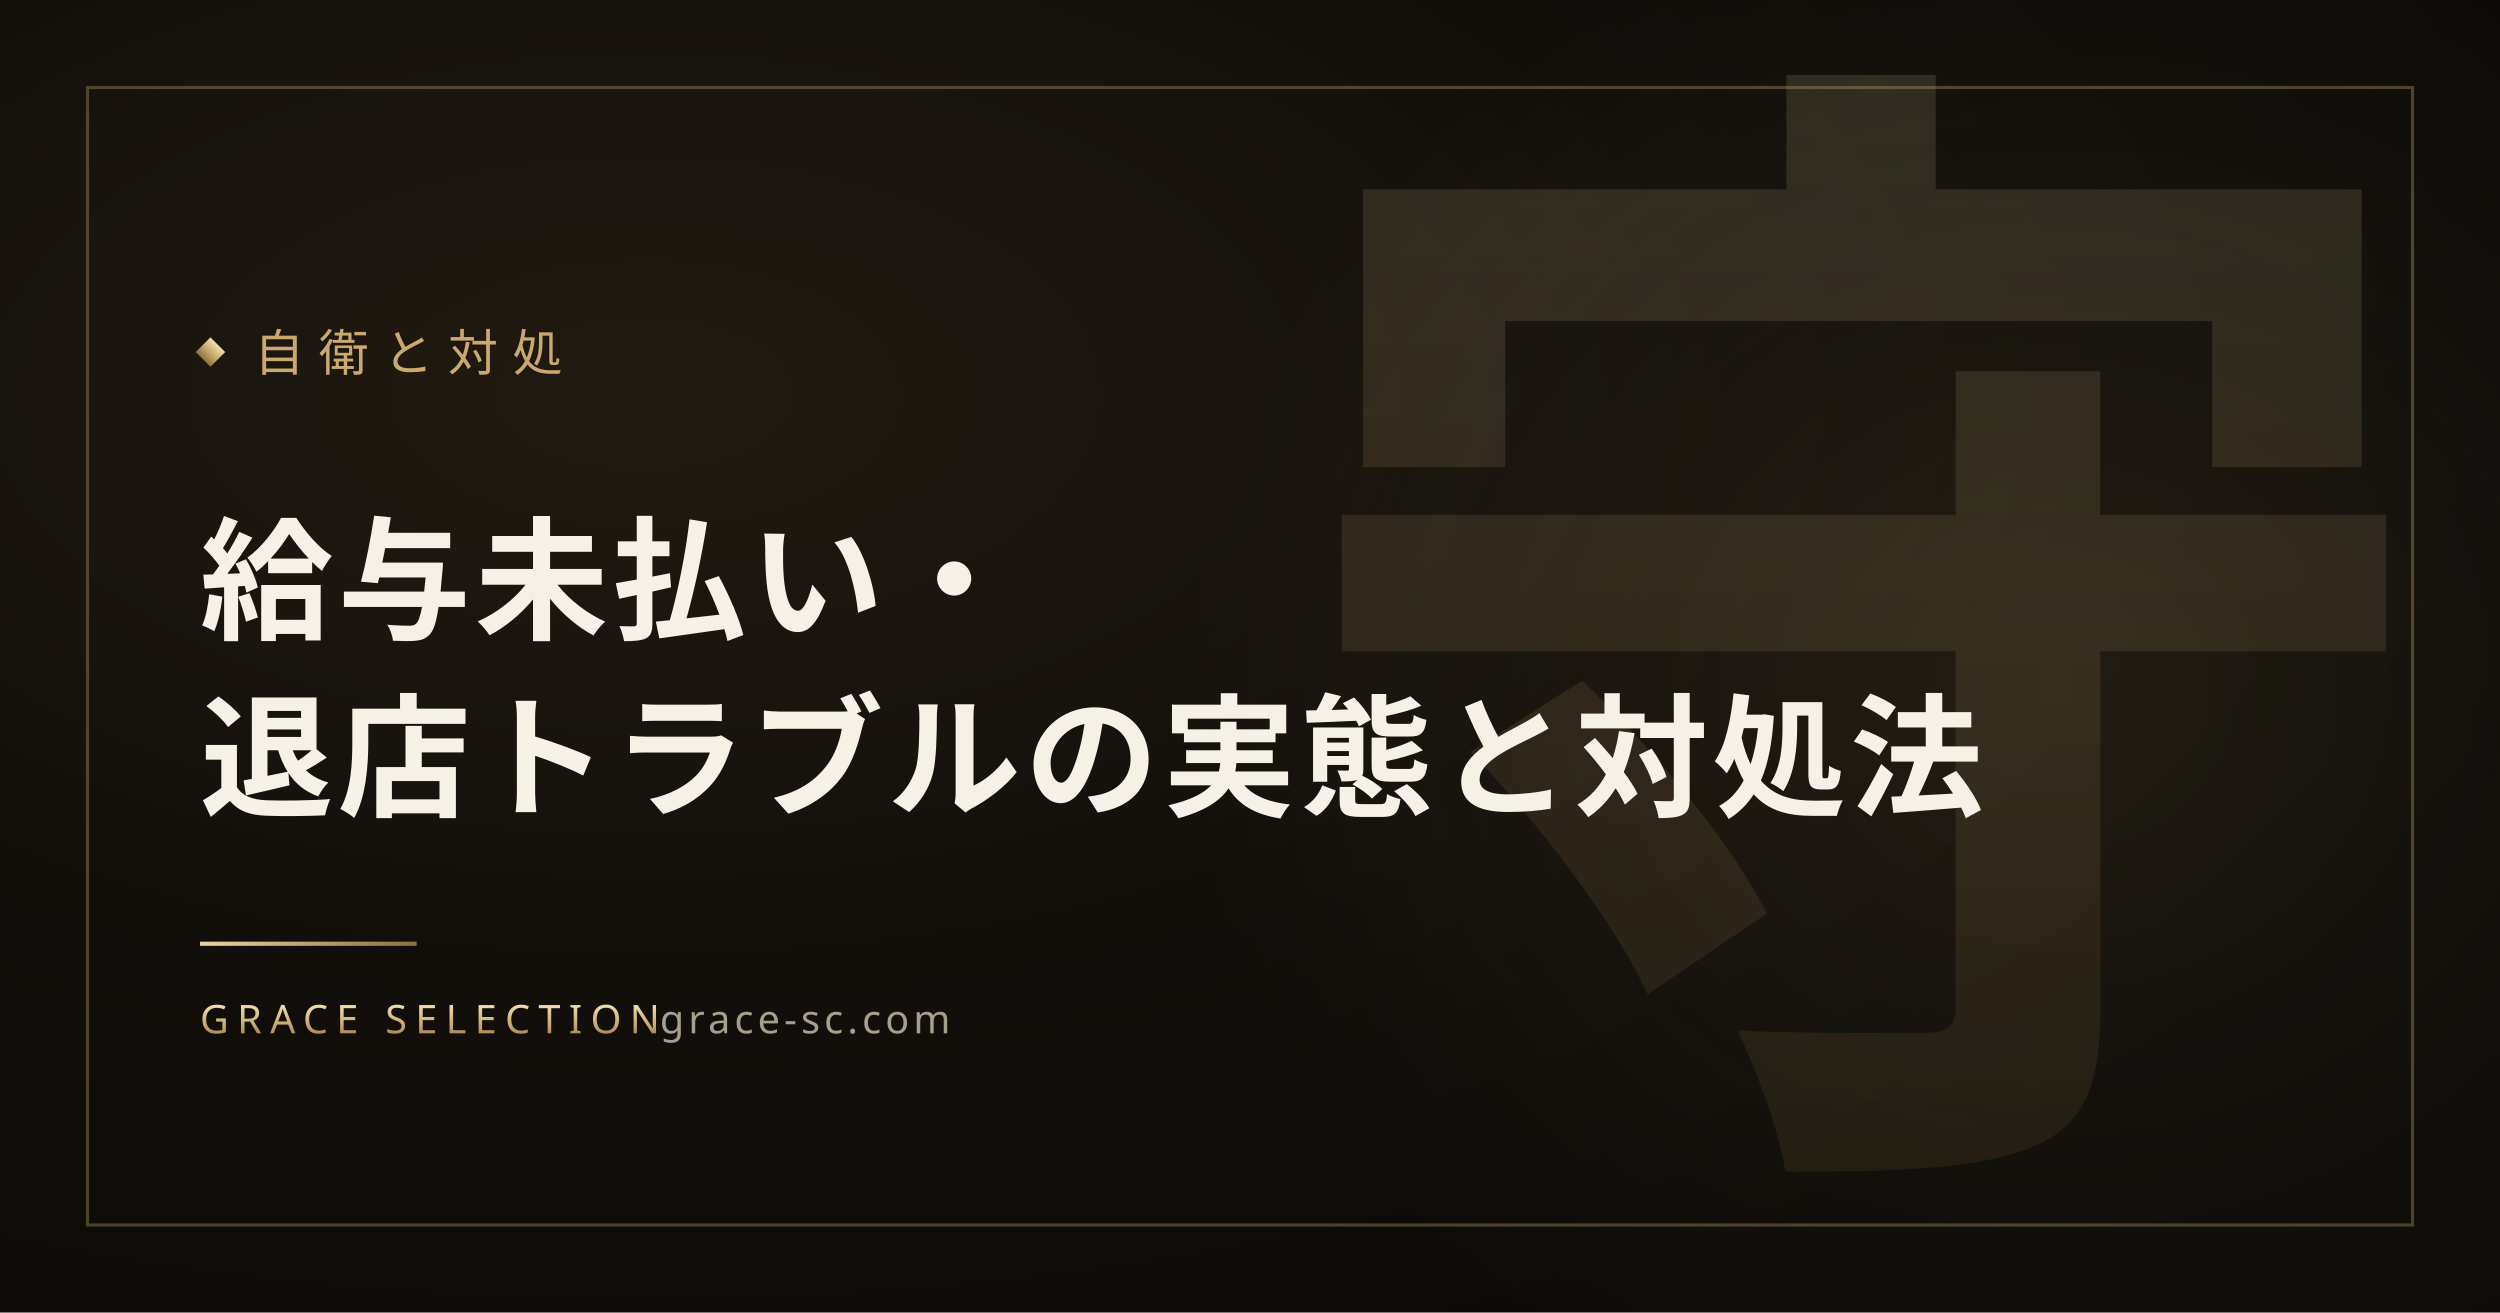
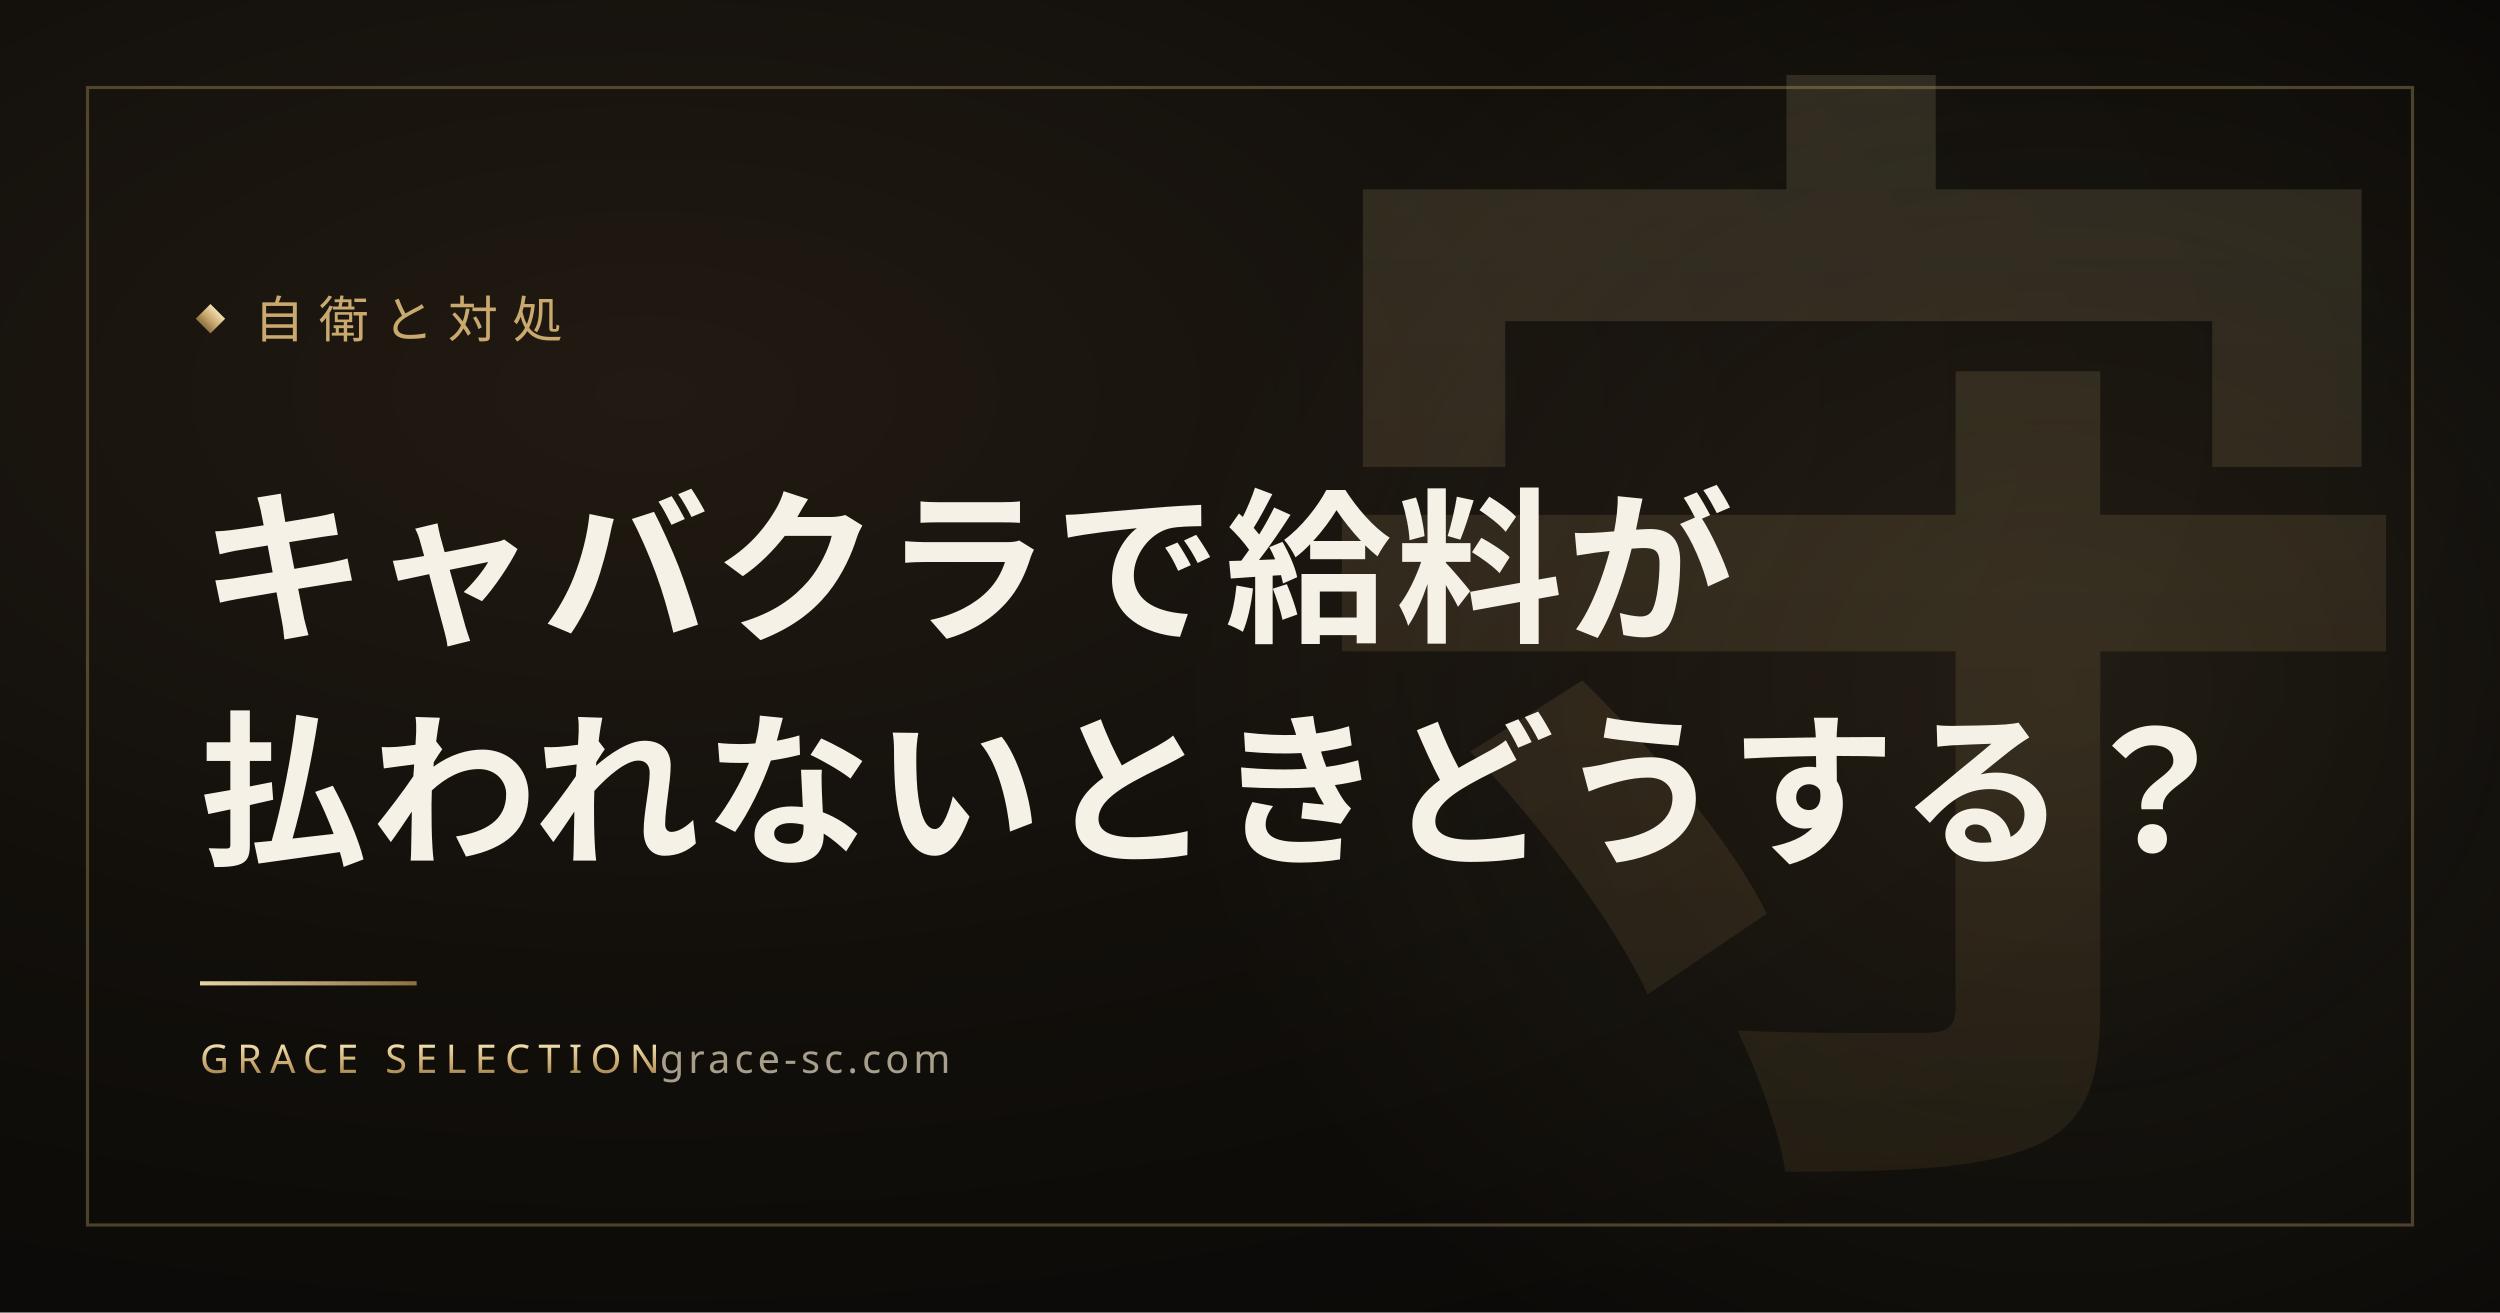
<svg xmlns="http://www.w3.org/2000/svg" viewBox="0 0 1200 630" width="1200" height="630" preserveAspectRatio="xMidYMid slice">
  <defs>
    <radialGradient id="warm" cx="26%" cy="30%" r="80%">
      <stop offset="0%" stop-color="#211A12" />
      <stop offset="55%" stop-color="#120F0B" />
      <stop offset="100%" stop-color="#0B0A08" />
    </radialGradient>
    <radialGradient id="lift" cx="50%" cy="50%" r="50%">
      <stop offset="0%" stop-color="#C9A96E" stop-opacity="0.10" />
      <stop offset="100%" stop-color="#C9A96E" stop-opacity="0" />
    </radialGradient>
    <linearGradient id="foil" x1="0" y1="0" x2="0" y2="1">
      <stop offset="0%" stop-color="#F0DFAE" />
      <stop offset="52%" stop-color="#C9A96E" />
      <stop offset="100%" stop-color="#8E7040" />
    </linearGradient>
    <linearGradient id="foilrule" x1="0" y1="0" x2="1" y2="0">
      <stop offset="0%" stop-color="#E8D5A3" />
      <stop offset="100%" stop-color="#8E7040" />
    </linearGradient>
  </defs>
  <rect width="1200" height="630" fill="url(#warm)" />
  <ellipse cx="985" cy="330" rx="420" ry="380" fill="url(#lift)" />
  <text x="1175" y="512" text-anchor="end" font-family="'Noto Serif JP','Hiragino Mincho ProN','Yu Mincho','BIZ UDPMincho',serif" font-size="560" font-weight="600" fill="url(#foil)" opacity="0.13">守</text>
  <rect x="42" y="42" width="1116" height="546" fill="none" stroke="#C9A96E" stroke-opacity="0.34" stroke-width="1.5" />
-   <rect x="96" y="164" width="10" height="10" transform="rotate(45 101 169)" fill="url(#foil)" />
-   <text x="122" y="178" font-family="'Noto Sans JP','Hiragino Sans','Yu Gothic','Meiryo',sans-serif" font-size="24" letter-spacing="7" font-weight="500" fill="#C9A96E">自衛と対処</text>
-   <text x="96" y="302" font-family="'Noto Serif JP','Hiragino Mincho ProN','Yu Mincho','BIZ UDPMincho',serif" font-size="64" font-weight="600" fill="#F6F1E6" letter-spacing="2">給与未払い・</text>
-   <text x="96" y="387" font-family="'Noto Serif JP','Hiragino Mincho ProN','Yu Mincho','BIZ UDPMincho',serif" font-size="64" font-weight="600" fill="#F6F1E6" letter-spacing="2">退店トラブルの実態と対処法</text>
-   <rect x="96" y="452" width="104" height="2" fill="url(#foilrule)" />
-   <text x="96" y="496" font-family="'Noto Sans JP','Hiragino Sans','Yu Gothic','Meiryo',sans-serif" font-size="19" letter-spacing="4" font-weight="500" fill="url(#foil)">GRACE SELECTION<tspan fill="#A79E8C" letter-spacing="2" font-weight="400">　grace-sc.com</tspan>
+   <rect x="96" y="148" width="10" height="10" transform="rotate(45 101 153)" fill="url(#foil)" />
+   <text x="122" y="162" font-family="'Noto Sans JP','Hiragino Sans','Yu Gothic','Meiryo',sans-serif" font-size="24" letter-spacing="7" font-weight="500" fill="#C9A96E">自衛と対処</text>
+   <text x="96" y="302" font-family="'Noto Serif JP','Hiragino Mincho ProN','Yu Mincho','BIZ UDPMincho',serif" font-size="80" font-weight="600" fill="#F6F1E6" letter-spacing="2">キャバクラで給料が</text>
+   <text x="96" y="409" font-family="'Noto Serif JP','Hiragino Mincho ProN','Yu Mincho','BIZ UDPMincho',serif" font-size="80" font-weight="600" fill="#F6F1E6" letter-spacing="2">払われないときどうする？</text>
+   <rect x="96" y="471" width="104" height="2" fill="url(#foilrule)" />
+   <text x="96" y="515" font-family="'Noto Sans JP','Hiragino Sans','Yu Gothic','Meiryo',sans-serif" font-size="19" letter-spacing="4" font-weight="500" fill="url(#foil)">GRACE SELECTION<tspan fill="#A79E8C" letter-spacing="2" font-weight="400">　grace-sc.com</tspan>
  </text>
</svg>
